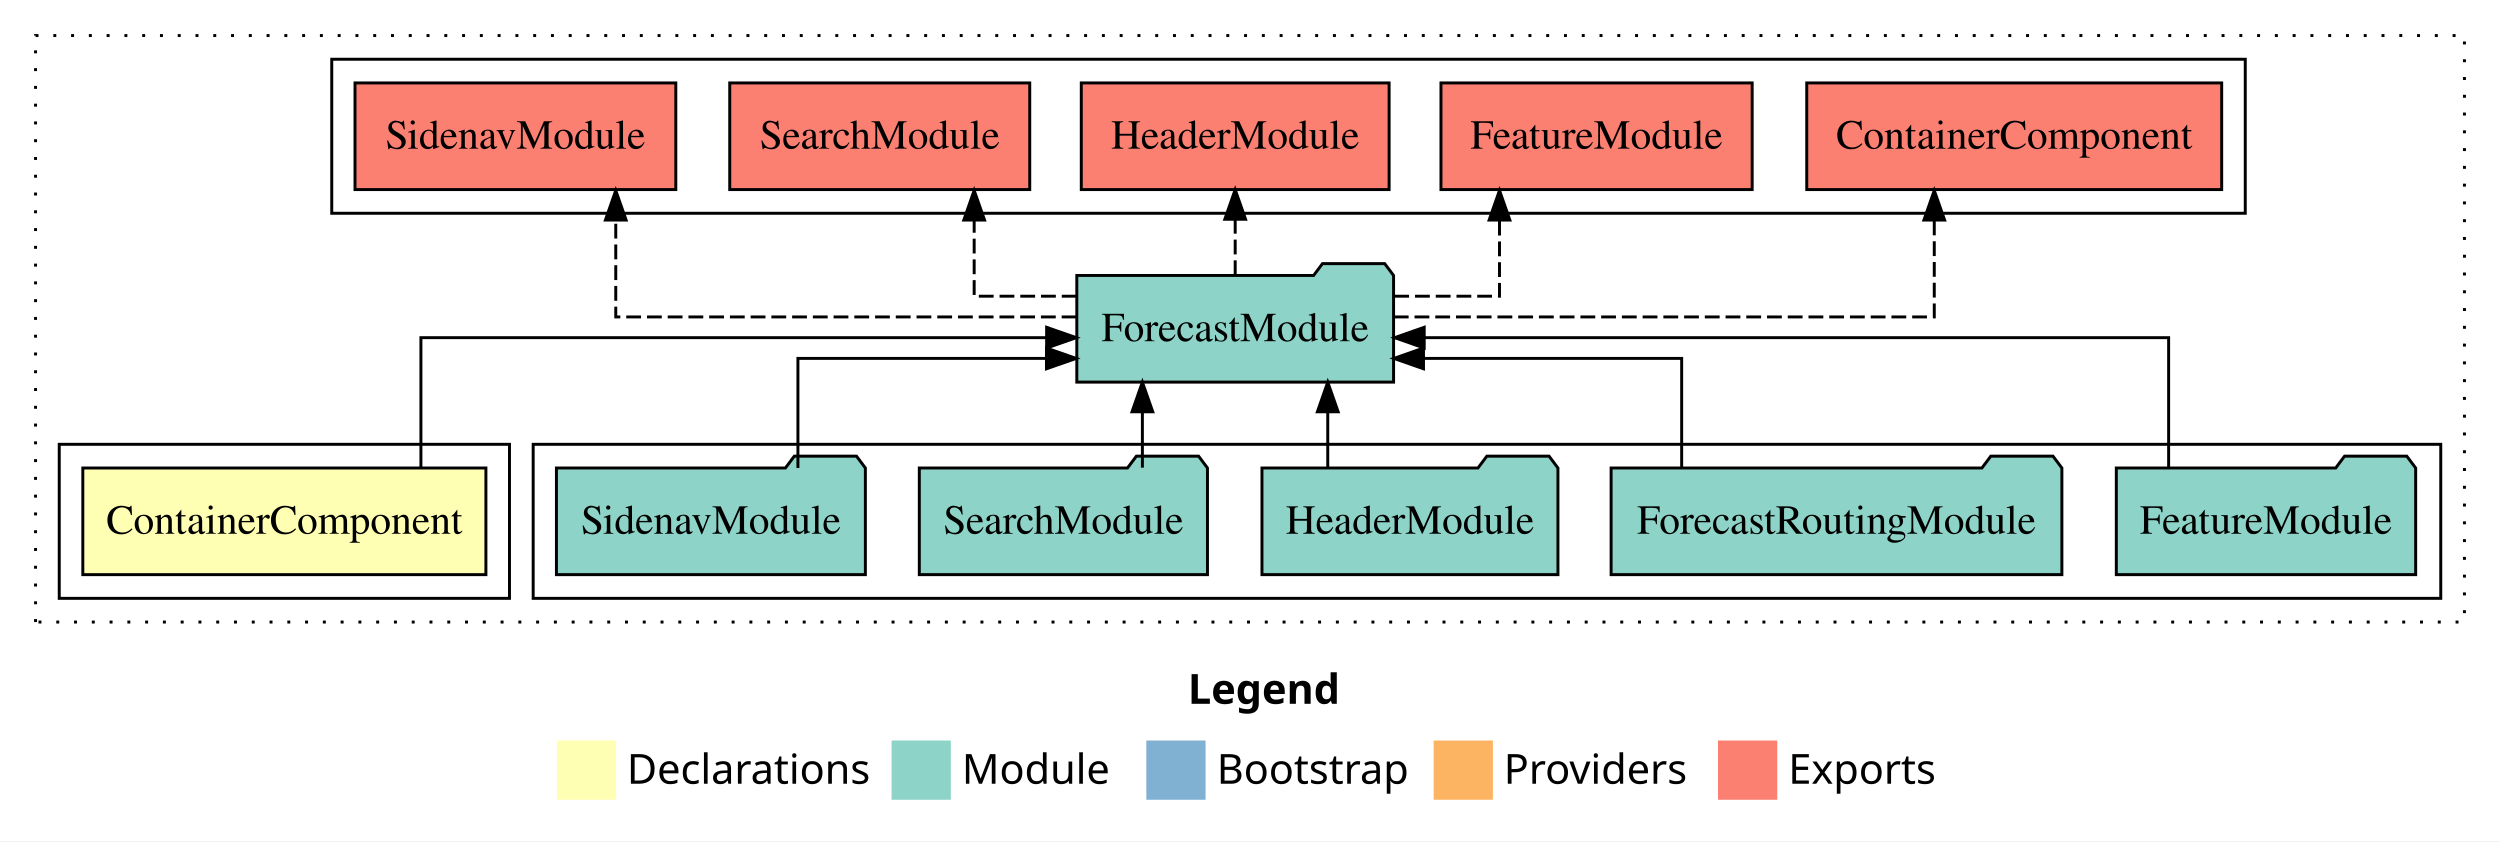
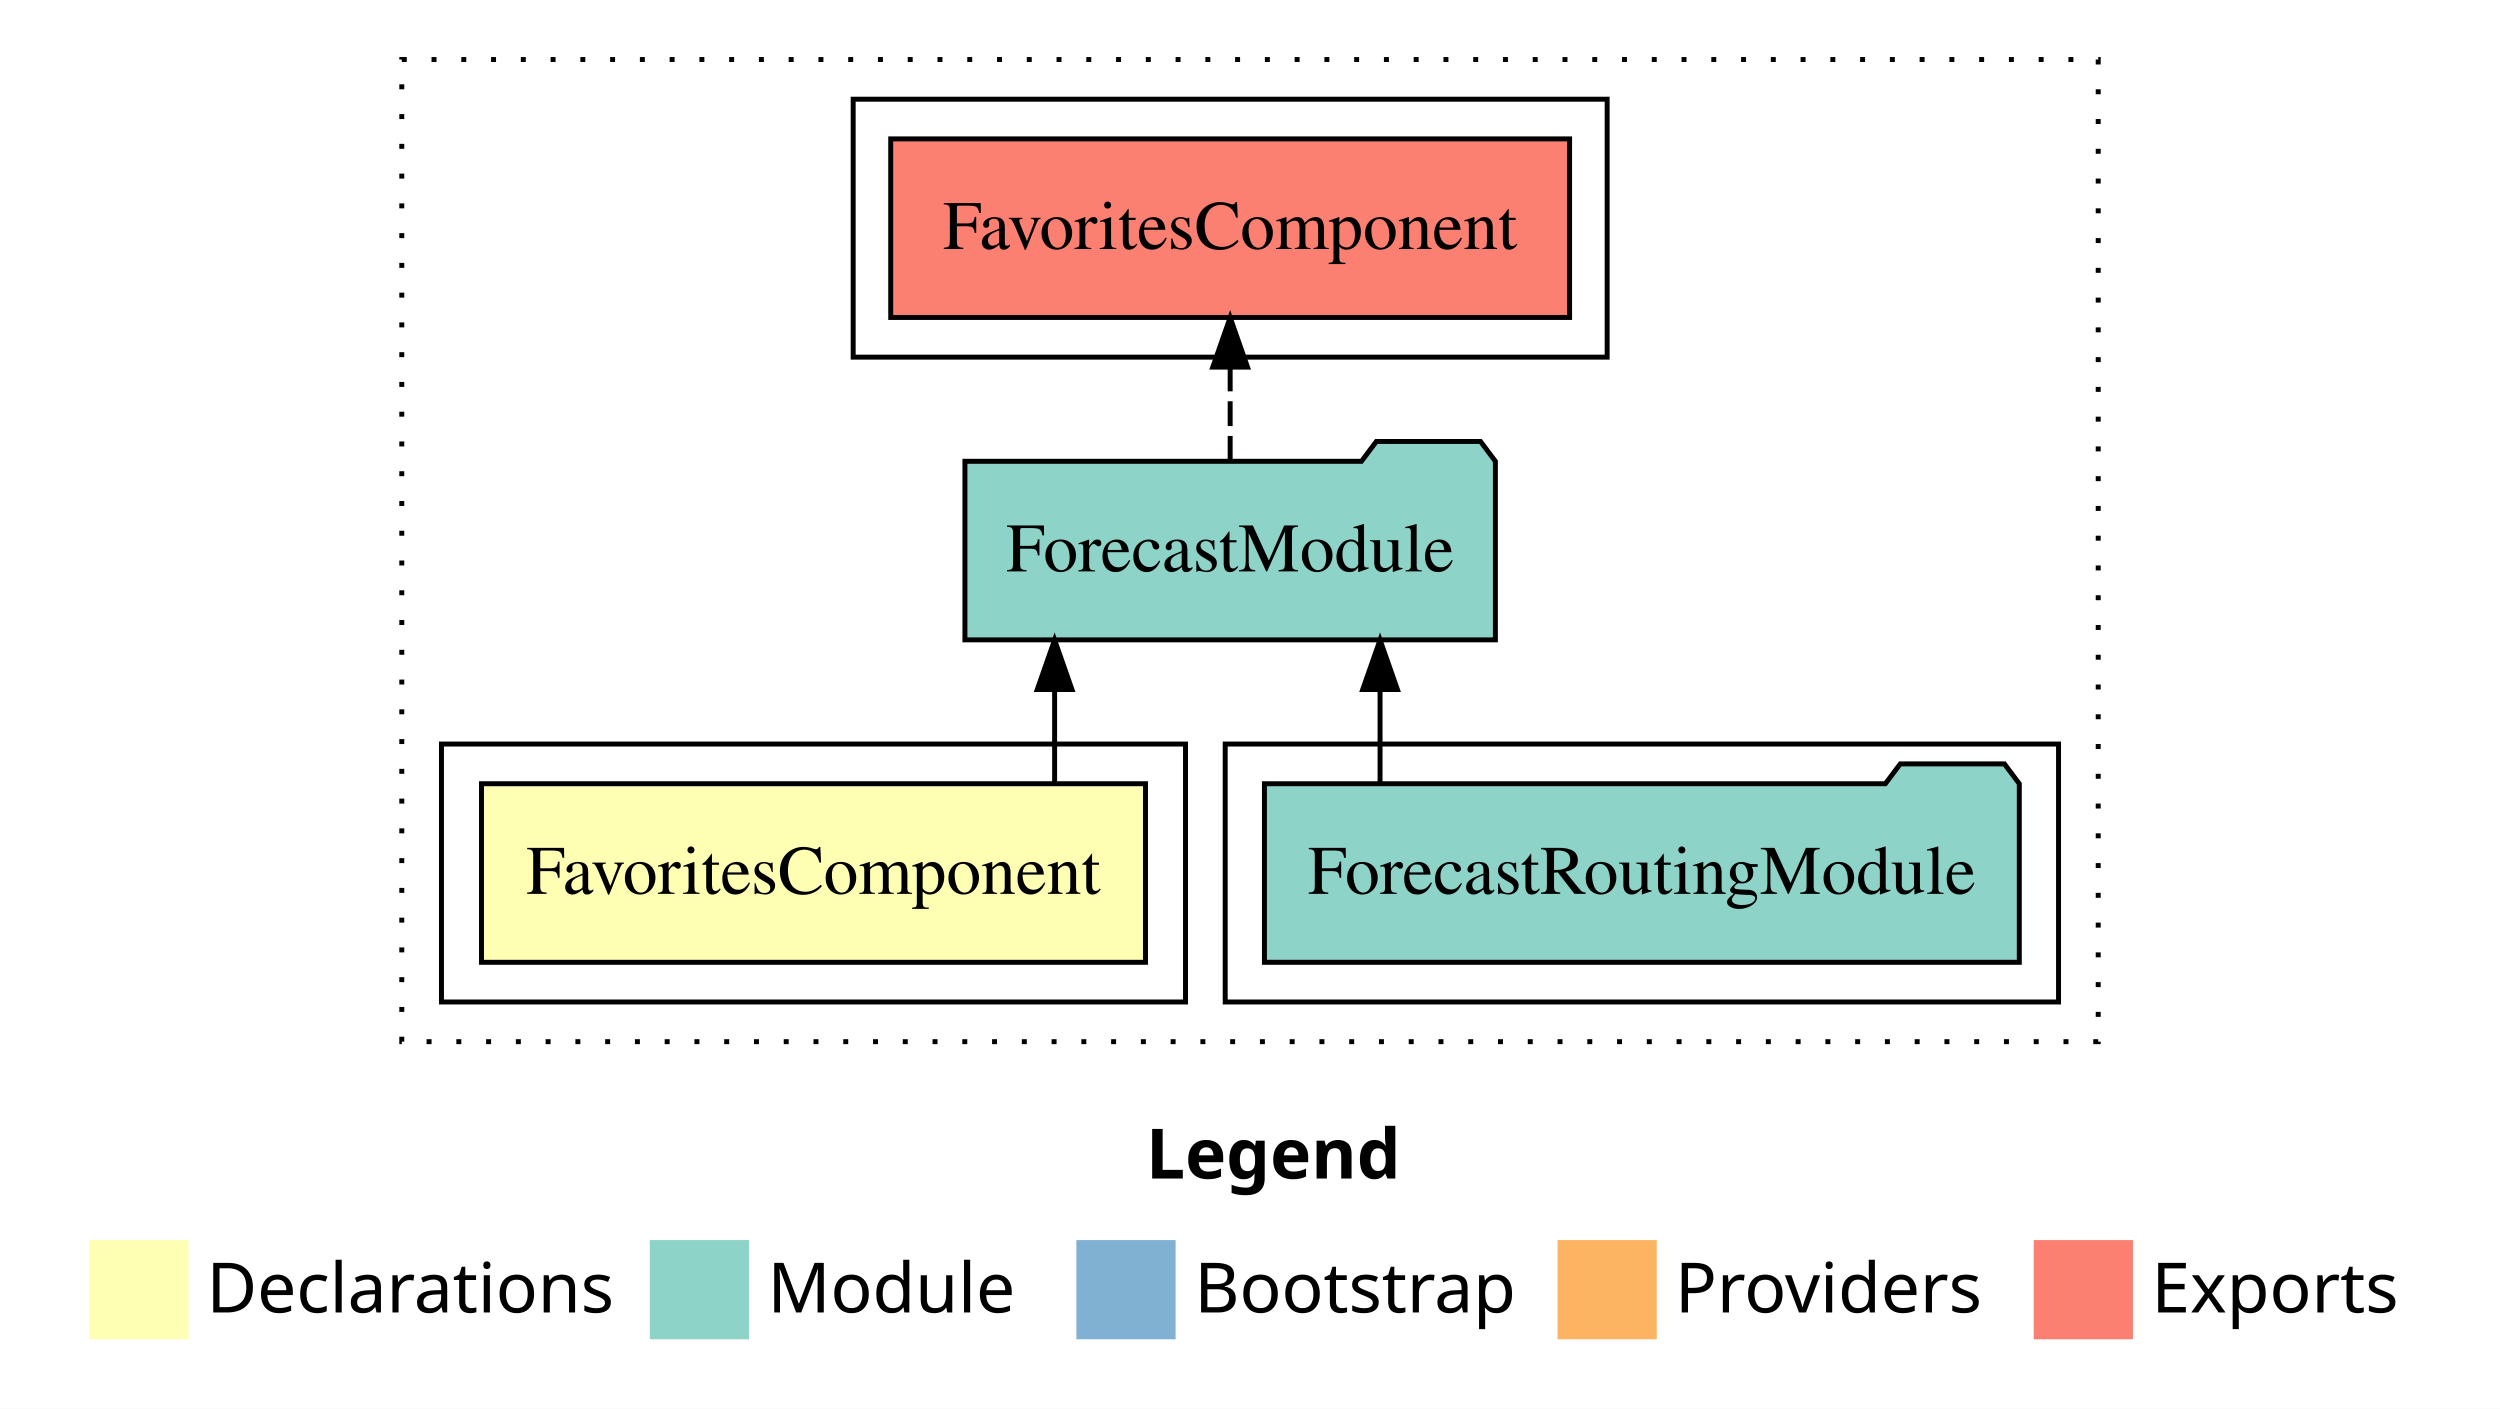
- <svg xmlns="http://www.w3.org/2000/svg" width="844pt" height="284pt" viewBox="0.00 0.00 844.00 284.00">
+ <svg xmlns="http://www.w3.org/2000/svg" width="504pt" height="284pt" viewBox="0.00 0.00 504.00 284.00">
  <g id="graph0" class="graph" transform="scale(1 1) rotate(0) translate(4 280)">
-     <polygon fill="white" stroke="transparent" points="-4,4 -4,-280 840,-280 840,4 -4,4" />
-     <text text-anchor="start" x="397.01" y="-42.4" font-family="sans-serif" font-weight="bold" font-size="14.00">Legend</text>
-     <polygon fill="#ffffb3" stroke="transparent" points="184,-10 184,-30 204,-30 204,-10 184,-10" />
-     <text text-anchor="start" x="207.63" y="-15.4" font-family="sans-serif" font-size="14.00">  Declarations</text>
-     <polygon fill="#8dd3c7" stroke="transparent" points="297,-10 297,-30 317,-30 317,-10 297,-10" />
-     <text text-anchor="start" x="320.73" y="-15.4" font-family="sans-serif" font-size="14.00">  Module</text>
-     <polygon fill="#80b1d3" stroke="transparent" points="383,-10 383,-30 403,-30 403,-10 383,-10" />
-     <text text-anchor="start" x="406.78" y="-15.4" font-family="sans-serif" font-size="14.00">  Bootstrap</text>
-     <polygon fill="#fdb462" stroke="transparent" points="480,-10 480,-30 500,-30 500,-10 480,-10" />
-     <text text-anchor="start" x="503.67" y="-15.4" font-family="sans-serif" font-size="14.00">  Providers</text>
-     <polygon fill="#fb8072" stroke="transparent" points="576,-10 576,-30 596,-30 596,-10 576,-10" />
-     <text text-anchor="start" x="599.73" y="-15.4" font-family="sans-serif" font-size="14.00">  Exports</text>
+     <polygon fill="white" stroke="transparent" points="-4,4 -4,-280 500,-280 500,4 -4,4" />
+     <text text-anchor="start" x="227.01" y="-42.4" font-family="sans-serif" font-weight="bold" font-size="14.00">Legend</text>
+     <polygon fill="#ffffb3" stroke="transparent" points="14,-10 14,-30 34,-30 34,-10 14,-10" />
+     <text text-anchor="start" x="37.63" y="-15.4" font-family="sans-serif" font-size="14.00">  Declarations</text>
+     <polygon fill="#8dd3c7" stroke="transparent" points="127,-10 127,-30 147,-30 147,-10 127,-10" />
+     <text text-anchor="start" x="150.73" y="-15.4" font-family="sans-serif" font-size="14.00">  Module</text>
+     <polygon fill="#80b1d3" stroke="transparent" points="213,-10 213,-30 233,-30 233,-10 213,-10" />
+     <text text-anchor="start" x="236.78" y="-15.4" font-family="sans-serif" font-size="14.00">  Bootstrap</text>
+     <polygon fill="#fdb462" stroke="transparent" points="310,-10 310,-30 330,-30 330,-10 310,-10" />
+     <text text-anchor="start" x="333.67" y="-15.4" font-family="sans-serif" font-size="14.00">  Providers</text>
+     <polygon fill="#fb8072" stroke="transparent" points="406,-10 406,-30 426,-30 426,-10 406,-10" />
+     <text text-anchor="start" x="429.73" y="-15.4" font-family="sans-serif" font-size="14.00">  Exports</text>
    <g id="clust1" class="cluster">
-       <polygon fill="none" stroke="black" stroke-dasharray="1,5" points="8,-70 8,-268 828,-268 828,-70 8,-70" />
+       <polygon fill="none" stroke="black" stroke-dasharray="1,5" points="77,-70 77,-268 419,-268 419,-70 77,-70" />
+     </g>
+     <g id="clust4" class="cluster">
+       <polygon fill="none" stroke="black" points="243,-78 243,-130 411,-130 411,-78 243,-78" />
+     </g>
+     <g id="clust2" class="cluster">
+       <polygon fill="none" stroke="black" points="85,-78 85,-130 235,-130 235,-78 85,-78" />
    </g>
    <g id="clust5" class="cluster">
-       <polygon fill="none" stroke="black" points="108,-208 108,-260 754,-260 754,-208 108,-208" />
-     </g>
-     <g id="clust4" class="cluster">
-       <polygon fill="none" stroke="black" points="176,-78 176,-130 820,-130 820,-78 176,-78" />
-     </g>
-     <g id="clust2" class="cluster">
-       <polygon fill="none" stroke="black" points="16,-78 16,-130 168,-130 168,-78 16,-78" />
+       <polygon fill="none" stroke="black" points="168,-208 168,-260 320,-260 320,-208 168,-208" />
    </g>
    <g id="node1" class="node">
-       <polygon fill="#ffffb3" stroke="black" points="160.04,-122 23.96,-122 23.96,-86 160.04,-86 160.04,-122" />
-       <text text-anchor="middle" x="92" y="-99.8" font-family="Times,serif" font-size="14.00">ContainerComponent</text>
+       <polygon fill="#ffffb3" stroke="black" points="226.93,-122 93.07,-122 93.07,-86 226.93,-86 226.93,-122" />
+       <text text-anchor="middle" x="160" y="-99.8" font-family="Times,serif" font-size="14.00">FavoritesComponent</text>
    </g>
    <g id="node2" class="node">
-       <polygon fill="#8dd3c7" stroke="black" points="466.47,-187 463.47,-191 442.47,-191 439.47,-187 359.53,-187 359.53,-151 466.47,-151 466.47,-187" />
-       <text text-anchor="middle" x="413" y="-164.8" font-family="Times,serif" font-size="14.00">ForecastModule</text>
+       <polygon fill="#8dd3c7" stroke="black" points="297.47,-187 294.47,-191 273.47,-191 270.47,-187 190.53,-187 190.53,-151 297.47,-151 297.47,-187" />
+       <text text-anchor="middle" x="244" y="-164.8" font-family="Times,serif" font-size="14.00">ForecastModule</text>
    </g>
    <g id="edge1" class="edge">
-       <path fill="none" stroke="black" d="M138.1,-122.27C138.1,-140.56 138.1,-166 138.1,-166 138.1,-166 349.34,-166 349.34,-166" />
-       <polygon fill="black" stroke="black" points="349.34,-169.5 359.34,-166 349.34,-162.5 349.34,-169.5" />
+       <path fill="none" stroke="black" d="M208.61,-122.11C208.61,-122.11 208.61,-140.99 208.61,-140.99" />
+       <polygon fill="black" stroke="black" points="205.11,-140.99 208.61,-150.99 212.11,-140.99 205.11,-140.99" />
    </g>
-     <g id="node8" class="node">
-       <polygon fill="#fb8072" stroke="black" points="746.04,-252 605.96,-252 605.96,-216 746.04,-216 746.04,-252" />
-       <text text-anchor="middle" x="676" y="-229.8" font-family="Times,serif" font-size="14.00">ContainerComponent </text>
+     <g id="node4" class="node">
+       <polygon fill="#fb8072" stroke="black" points="312.43,-252 175.57,-252 175.57,-216 312.43,-216 312.43,-252" />
+       <text text-anchor="middle" x="244" y="-229.8" font-family="Times,serif" font-size="14.00">FavoritesComponent </text>
    </g>
-     <g id="edge7" class="edge">
-       <path fill="none" stroke="black" stroke-dasharray="5,2" d="M466.55,-173C536.19,-173 649.01,-173 649.01,-173 649.01,-173 649.01,-205.7 649.01,-205.7" />
-       <polygon fill="black" stroke="black" points="645.51,-205.7 649.01,-215.7 652.51,-205.7 645.51,-205.7" />
-     </g>
-     <g id="node9" class="node">
-       <polygon fill="#fb8072" stroke="black" points="587.53,-252 482.47,-252 482.47,-216 587.53,-216 587.53,-252" />
-       <text text-anchor="middle" x="535" y="-229.8" font-family="Times,serif" font-size="14.00">FeatureModule </text>
-     </g>
-     <g id="edge8" class="edge">
-       <path fill="none" stroke="black" stroke-dasharray="5,2" d="M466.71,-180C485.61,-180 502.23,-180 502.23,-180 502.23,-180 502.23,-205.72 502.23,-205.72" />
-       <polygon fill="black" stroke="black" points="498.73,-205.72 502.23,-215.72 505.73,-205.72 498.73,-205.72" />
-     </g>
-     <g id="node10" class="node">
-       <polygon fill="#fb8072" stroke="black" points="464.96,-252 361.04,-252 361.04,-216 464.96,-216 464.96,-252" />
-       <text text-anchor="middle" x="413" y="-229.8" font-family="Times,serif" font-size="14.00">HeaderModule </text>
-     </g>
-     <g id="edge9" class="edge">
-       <path fill="none" stroke="black" stroke-dasharray="5,2" d="M413,-187.11C413,-187.11 413,-205.99 413,-205.99" />
-       <polygon fill="black" stroke="black" points="409.5,-205.99 413,-215.99 416.5,-205.99 409.5,-205.99" />
-     </g>
-     <g id="node11" class="node">
-       <polygon fill="#fb8072" stroke="black" points="343.64,-252 242.36,-252 242.36,-216 343.64,-216 343.64,-252" />
-       <text text-anchor="middle" x="293" y="-229.8" font-family="Times,serif" font-size="14.00">SearchModule </text>
-     </g>
-     <g id="edge10" class="edge">
-       <path fill="none" stroke="black" stroke-dasharray="5,2" d="M359.45,-180C341,-180 324.88,-180 324.88,-180 324.88,-180 324.88,-205.72 324.88,-205.72" />
-       <polygon fill="black" stroke="black" points="321.38,-205.72 324.88,-215.72 328.38,-205.72 321.38,-205.72" />
-     </g>
-     <g id="node12" class="node">
-       <polygon fill="#fb8072" stroke="black" points="224.15,-252 115.85,-252 115.85,-216 224.15,-216 224.15,-252" />
-       <text text-anchor="middle" x="170" y="-229.8" font-family="Times,serif" font-size="14.00">SidenavModule </text>
-     </g>
-     <g id="edge11" class="edge">
-       <path fill="none" stroke="black" stroke-dasharray="5,2" d="M359.42,-173C297.46,-173 203.88,-173 203.88,-173 203.88,-173 203.88,-205.7 203.88,-205.7" />
-       <polygon fill="black" stroke="black" points="200.38,-205.7 203.88,-215.7 207.38,-205.7 200.38,-205.7" />
+     <g id="edge3" class="edge">
+       <path fill="none" stroke="black" stroke-dasharray="5,2" d="M244,-187.11C244,-187.11 244,-205.99 244,-205.99" />
+       <polygon fill="black" stroke="black" points="240.5,-205.99 244,-215.99 247.5,-205.99 240.5,-205.99" />
    </g>
    <g id="node3" class="node">
-       <polygon fill="#8dd3c7" stroke="black" points="811.53,-122 808.53,-126 787.53,-126 784.53,-122 710.47,-122 710.47,-86 811.53,-86 811.53,-122" />
-       <text text-anchor="middle" x="761" y="-99.8" font-family="Times,serif" font-size="14.00">FeatureModule</text>
+       <polygon fill="#8dd3c7" stroke="black" points="403.09,-122 400.09,-126 379.09,-126 376.09,-122 250.91,-122 250.91,-86 403.09,-86 403.09,-122" />
+       <text text-anchor="middle" x="327" y="-99.8" font-family="Times,serif" font-size="14.00">ForecastRoutingModule</text>
    </g>
    <g id="edge2" class="edge">
-       <path fill="none" stroke="black" d="M728.13,-122.27C728.13,-140.56 728.13,-166 728.13,-166 728.13,-166 476.81,-166 476.81,-166" />
-       <polygon fill="black" stroke="black" points="476.81,-162.5 466.81,-166 476.81,-169.5 476.81,-162.5" />
-     </g>
-     <g id="node4" class="node">
-       <polygon fill="#8dd3c7" stroke="black" points="692.09,-122 689.09,-126 668.09,-126 665.09,-122 539.91,-122 539.91,-86 692.09,-86 692.09,-122" />
-       <text text-anchor="middle" x="616" y="-99.8" font-family="Times,serif" font-size="14.00">ForecastRoutingModule</text>
-     </g>
-     <g id="edge3" class="edge">
-       <path fill="none" stroke="black" d="M563.73,-122.01C563.73,-138.05 563.73,-159 563.73,-159 563.73,-159 476.57,-159 476.57,-159" />
-       <polygon fill="black" stroke="black" points="476.57,-155.5 466.57,-159 476.57,-162.5 476.57,-155.5" />
-     </g>
-     <g id="node5" class="node">
-       <polygon fill="#8dd3c7" stroke="black" points="521.96,-122 518.96,-126 497.96,-126 494.96,-122 422.04,-122 422.04,-86 521.96,-86 521.96,-122" />
-       <text text-anchor="middle" x="472" y="-99.8" font-family="Times,serif" font-size="14.00">HeaderModule</text>
-     </g>
-     <g id="edge4" class="edge">
-       <path fill="none" stroke="black" d="M444.25,-122.11C444.25,-122.11 444.25,-140.99 444.25,-140.99" />
-       <polygon fill="black" stroke="black" points="440.75,-140.99 444.25,-150.99 447.75,-140.99 440.75,-140.99" />
-     </g>
-     <g id="node6" class="node">
-       <polygon fill="#8dd3c7" stroke="black" points="403.64,-122 400.64,-126 379.64,-126 376.64,-122 306.36,-122 306.36,-86 403.64,-86 403.64,-122" />
-       <text text-anchor="middle" x="355" y="-99.8" font-family="Times,serif" font-size="14.00">SearchModule</text>
-     </g>
-     <g id="edge5" class="edge">
-       <path fill="none" stroke="black" d="M381.67,-122.11C381.67,-122.11 381.67,-140.99 381.67,-140.99" />
-       <polygon fill="black" stroke="black" points="378.17,-140.99 381.67,-150.99 385.17,-140.99 378.17,-140.99" />
-     </g>
-     <g id="node7" class="node">
-       <polygon fill="#8dd3c7" stroke="black" points="288.15,-122 285.15,-126 264.15,-126 261.15,-122 183.85,-122 183.85,-86 288.15,-86 288.15,-122" />
-       <text text-anchor="middle" x="236" y="-99.8" font-family="Times,serif" font-size="14.00">SidenavModule</text>
-     </g>
-     <g id="edge6" class="edge">
-       <path fill="none" stroke="black" d="M265.38,-122.01C265.38,-138.05 265.38,-159 265.38,-159 265.38,-159 349.29,-159 349.29,-159" />
-       <polygon fill="black" stroke="black" points="349.29,-162.5 359.29,-159 349.29,-155.5 349.29,-162.5" />
+       <path fill="none" stroke="black" d="M274.22,-122.11C274.22,-122.11 274.22,-140.99 274.22,-140.99" />
+       <polygon fill="black" stroke="black" points="270.72,-140.99 274.22,-150.99 277.72,-140.99 270.72,-140.99" />
    </g>
  </g>
</svg>
